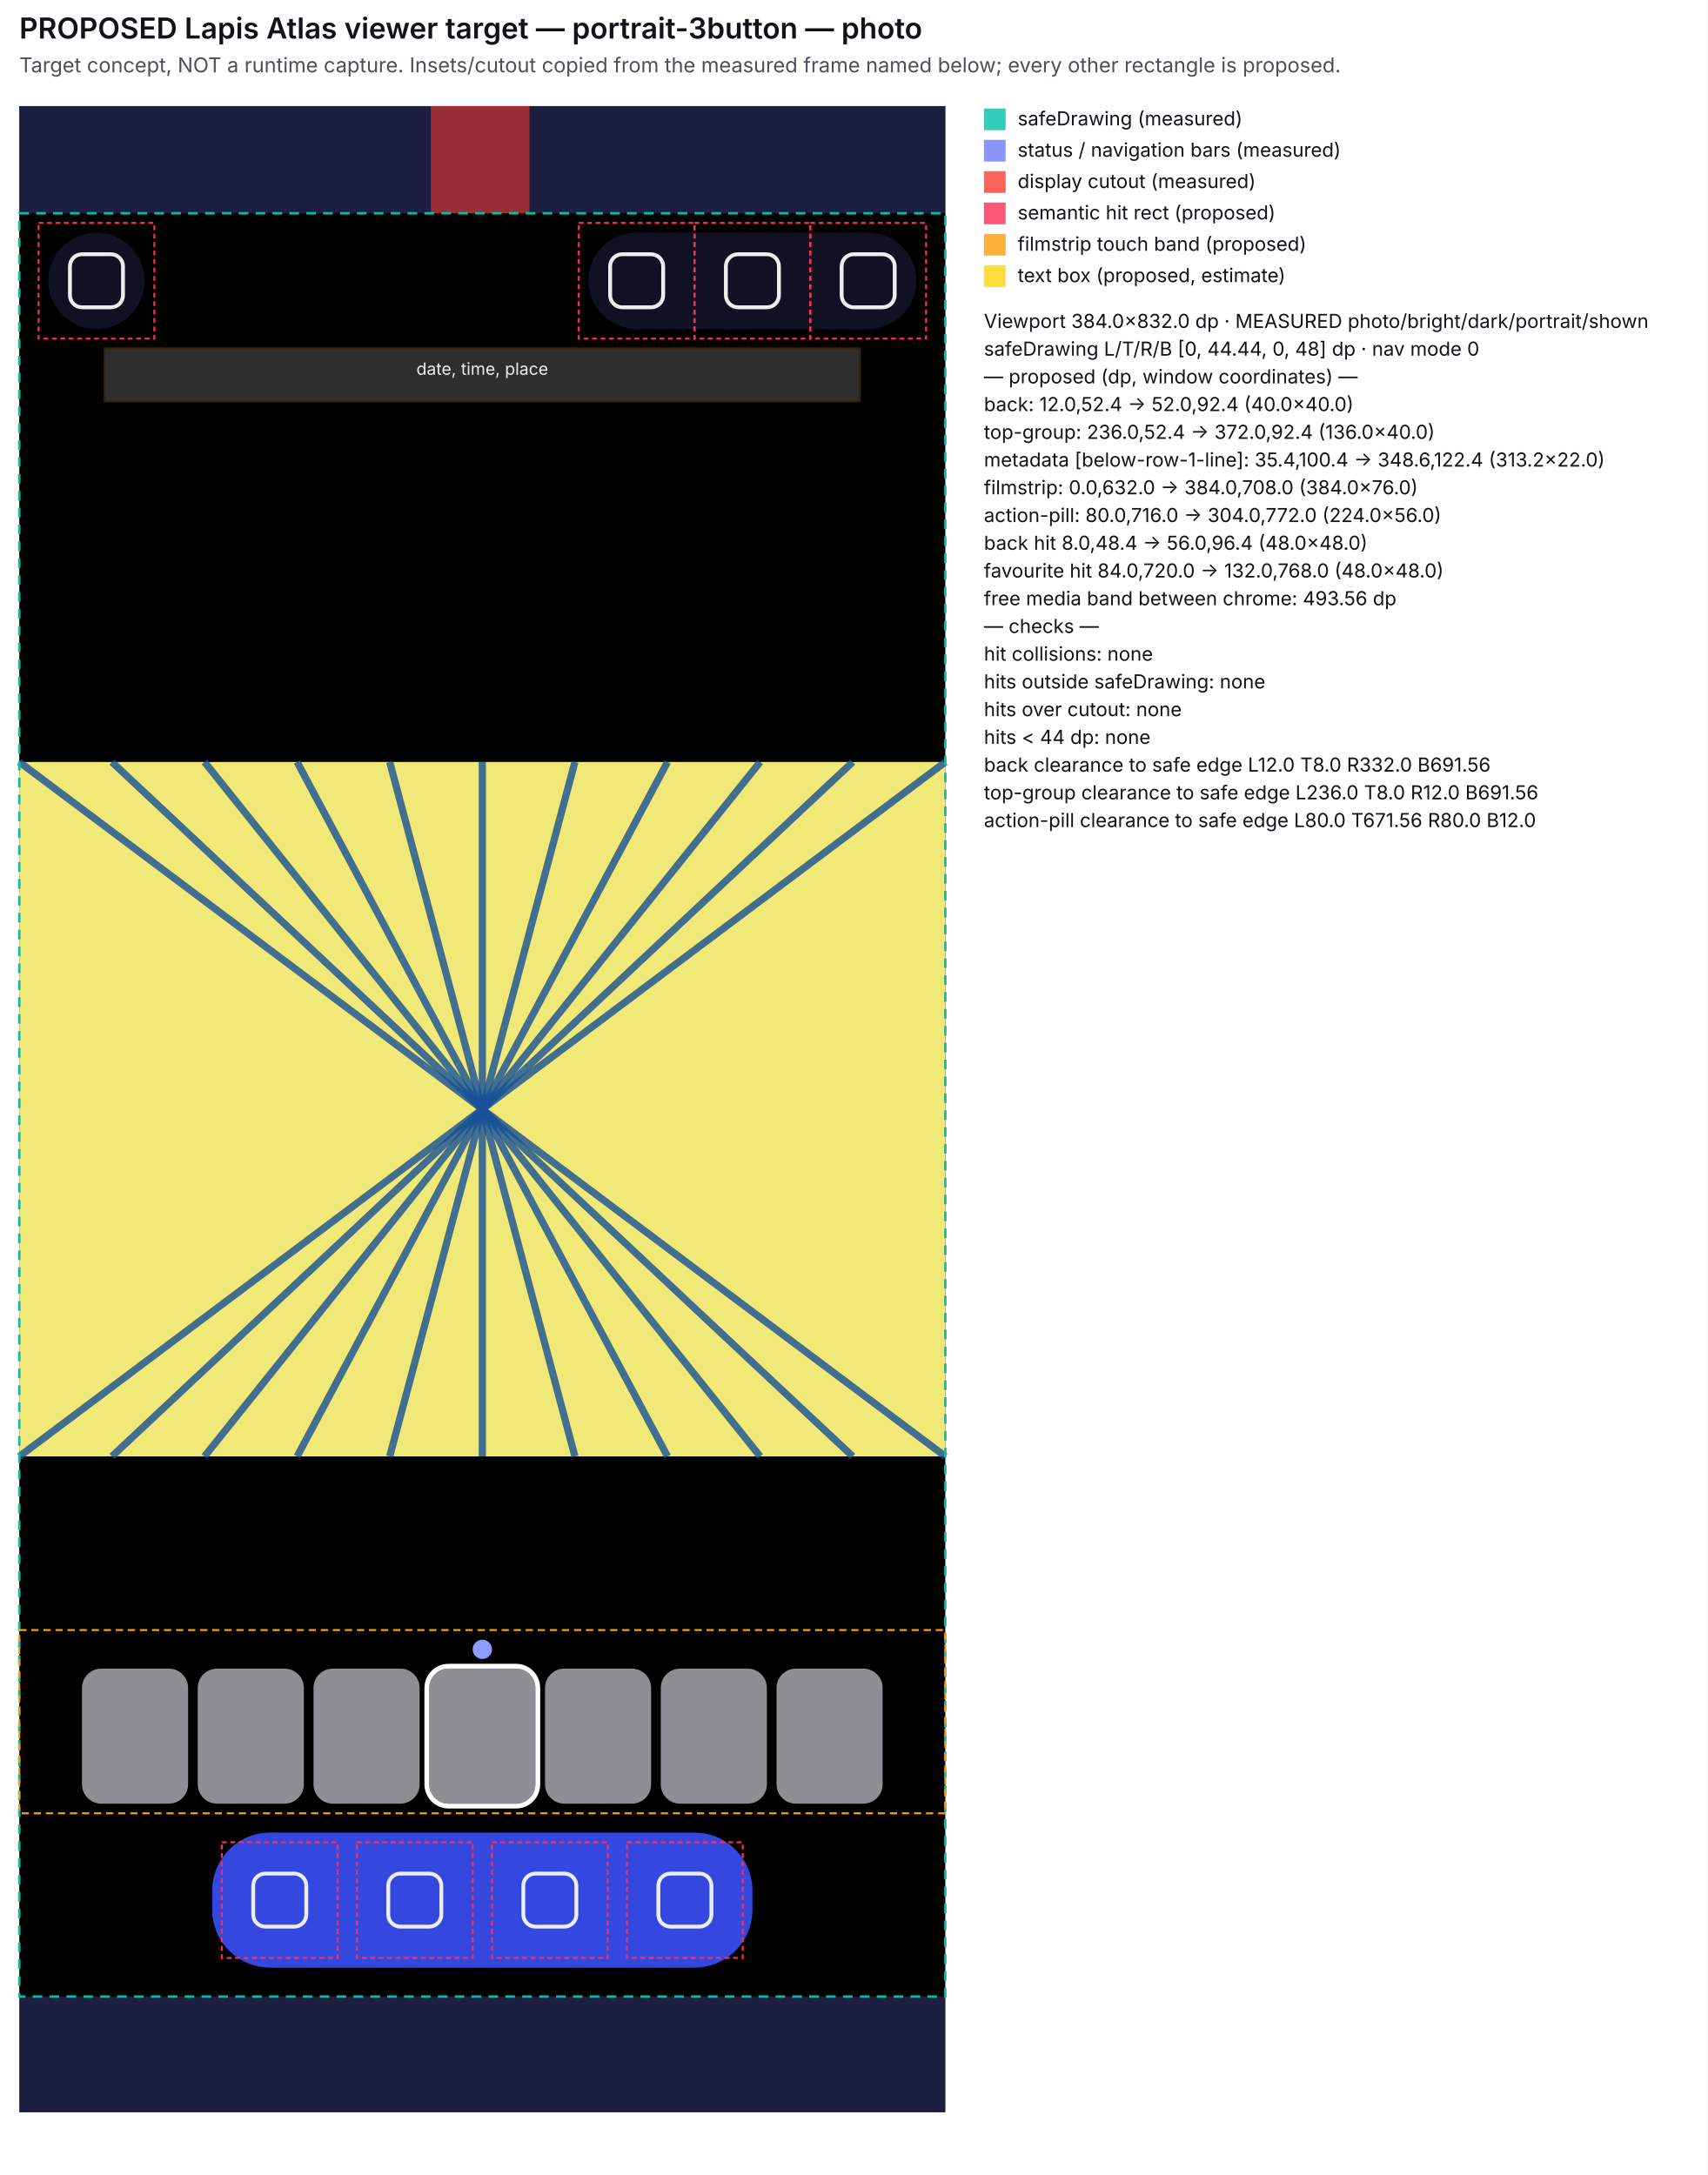
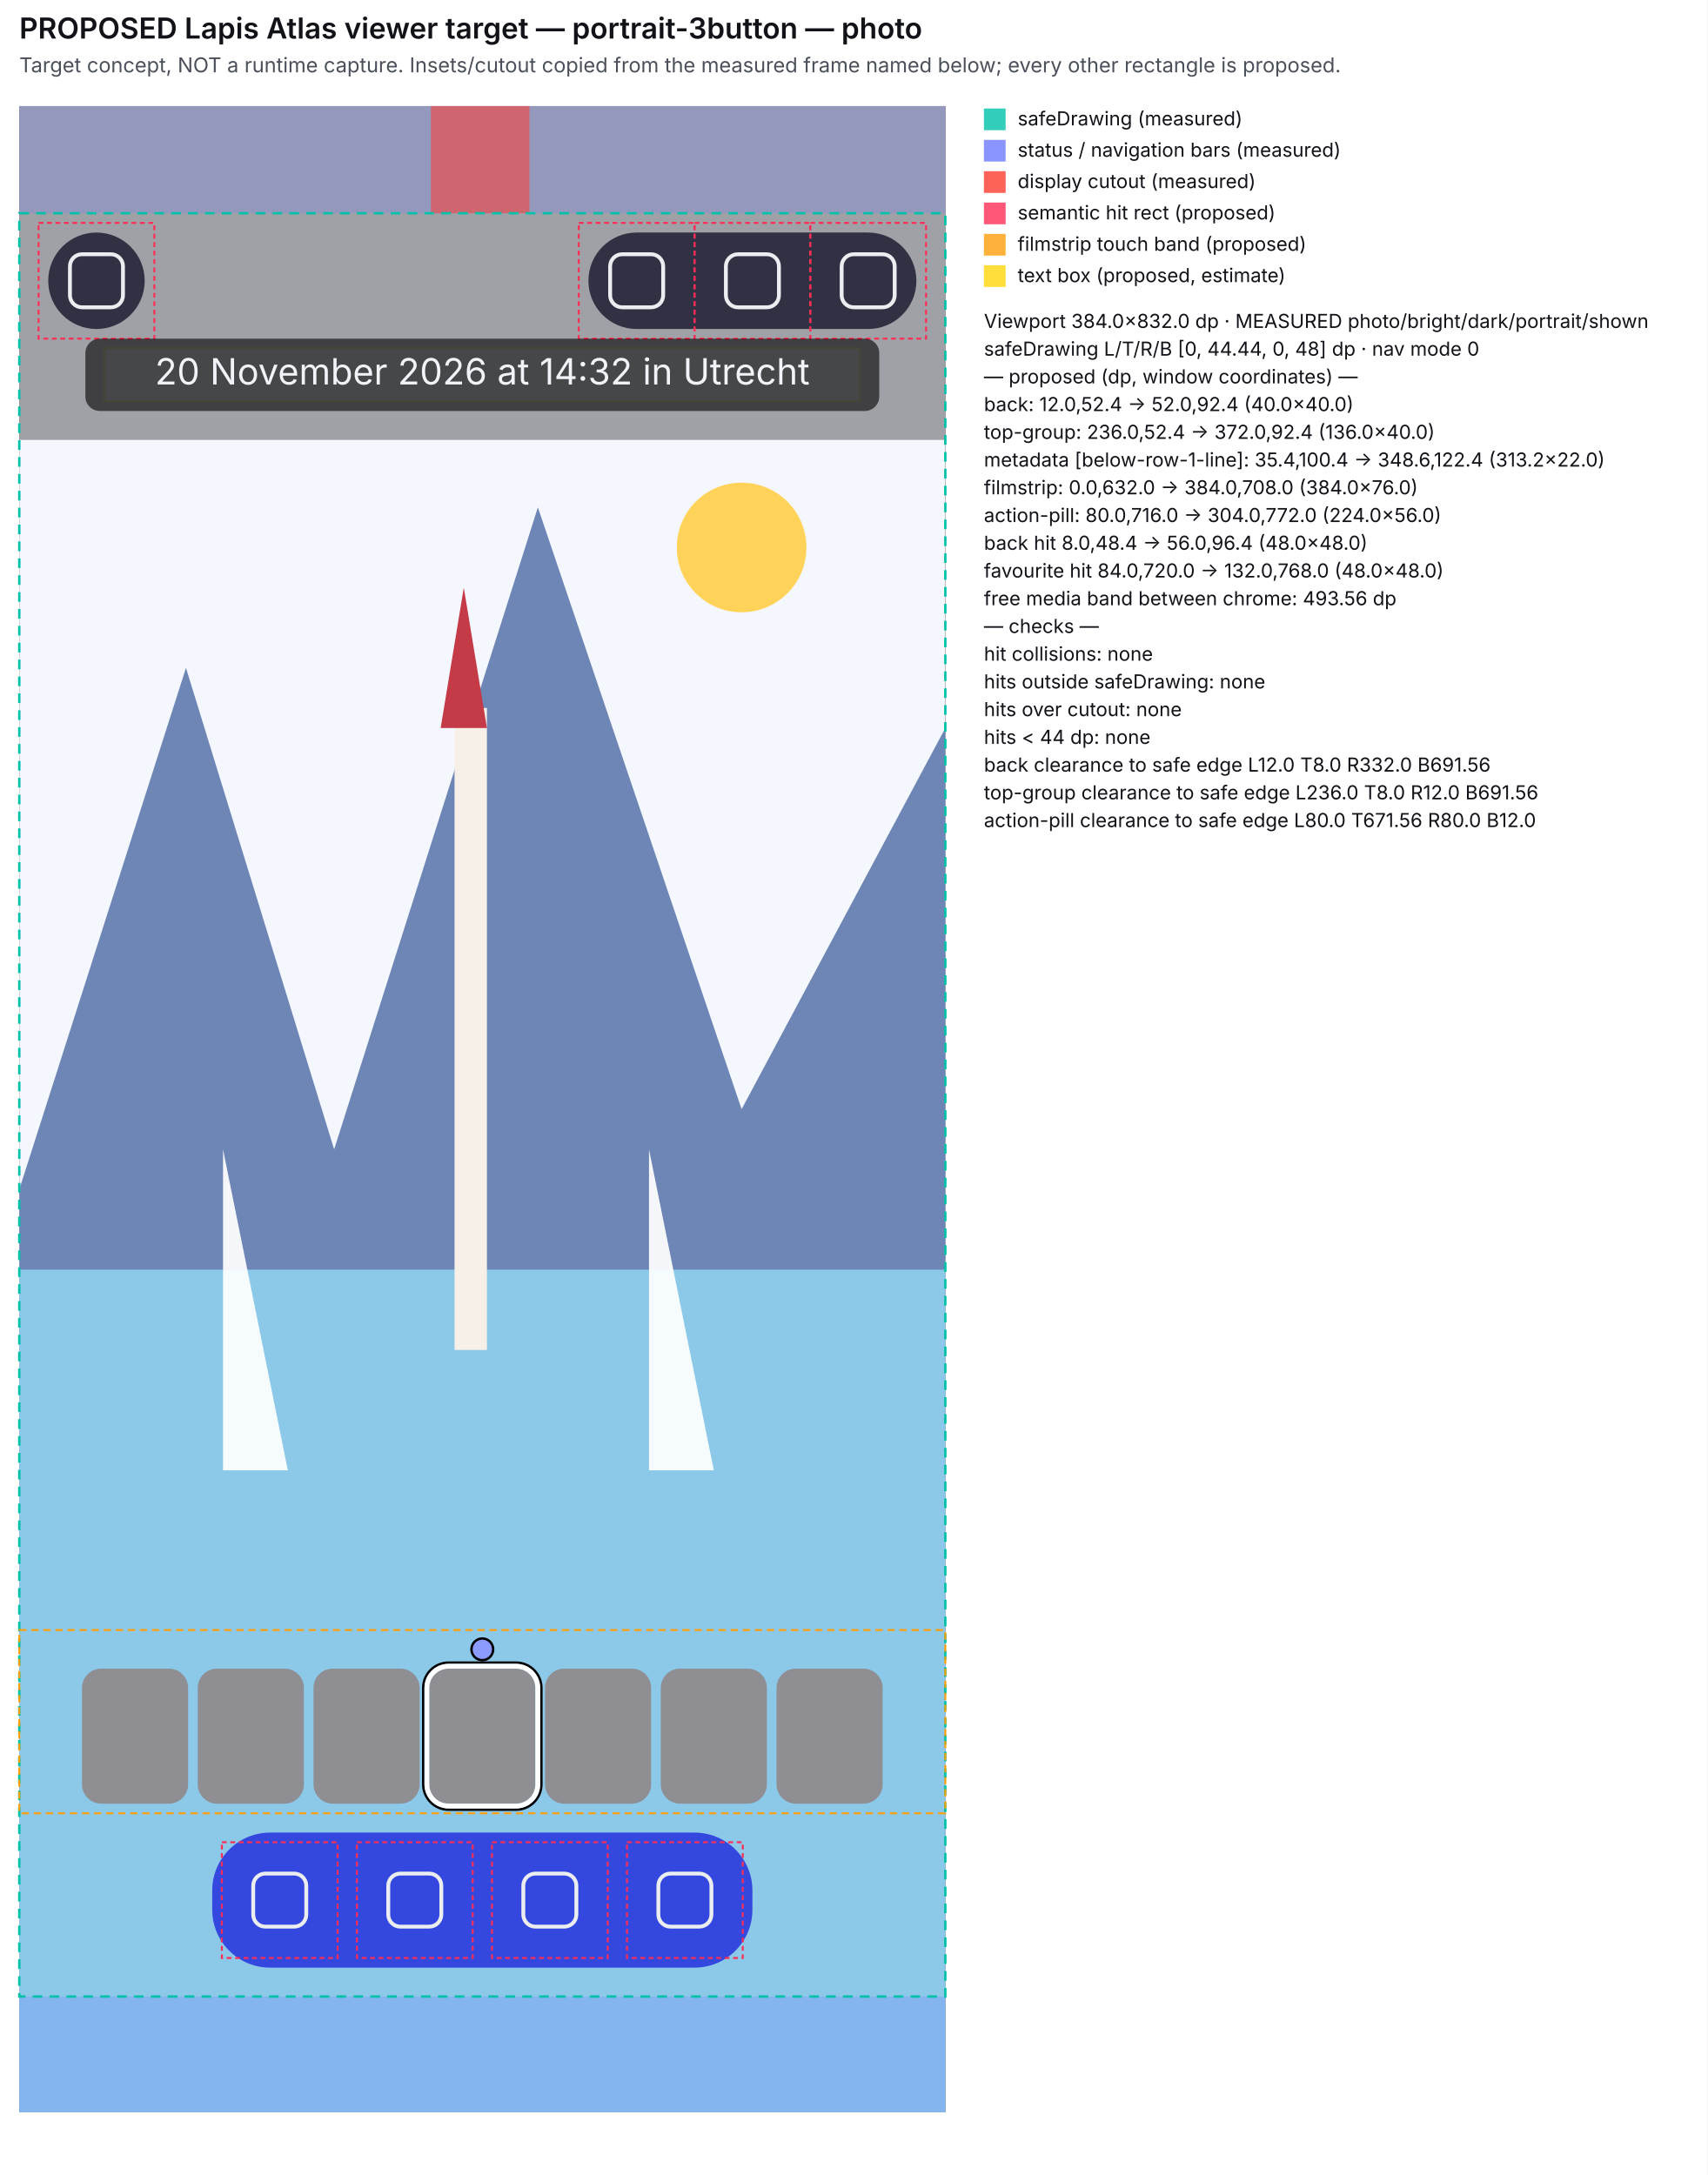
<svg xmlns="http://www.w3.org/2000/svg" viewBox="0 0 708.0 902.0" font-family="Inter, Arial, sans-serif" font-size="8">
  <rect width="708.0" height="902.0" fill="#FFFFFF" />
  <text x="8" y="16" font-size="12" font-weight="600" fill="#111318">PROPOSED Lapis Atlas viewer target — portrait-3button — photo</text>
  <text x="8" y="30" font-size="8.5" fill="#4A4F59">Target concept, NOT a runtime capture. Insets/cutout copied from the measured frame named below; every other rectangle is proposed.</text>
  <g transform="translate(8,44)">
    <rect width="384.0" height="832.0" fill="#000000" />
-     <rect x="0.0" y="272.0" width="384.0" height="288.0" fill="#F0E978" />
-     <line x1="0.0" y1="272.0" x2="384.0" y2="560.0" stroke="#165096" stroke-width="3" opacity="0.8" />
-     <line x1="38.4" y1="272.0" x2="345.6" y2="560.0" stroke="#165096" stroke-width="3" opacity="0.8" />
-     <line x1="76.8" y1="272.0" x2="307.2" y2="560.0" stroke="#165096" stroke-width="3" opacity="0.8" />
-     <line x1="115.2" y1="272.0" x2="268.8" y2="560.0" stroke="#165096" stroke-width="3" opacity="0.8" />
-     <line x1="153.6" y1="272.0" x2="230.4" y2="560.0" stroke="#165096" stroke-width="3" opacity="0.8" />
-     <line x1="192.0" y1="272.0" x2="192.0" y2="560.0" stroke="#165096" stroke-width="3" opacity="0.8" />
-     <line x1="230.4" y1="272.0" x2="153.6" y2="560.0" stroke="#165096" stroke-width="3" opacity="0.8" />
-     <line x1="268.8" y1="272.0" x2="115.2" y2="560.0" stroke="#165096" stroke-width="3" opacity="0.8" />
-     <line x1="307.2" y1="272.0" x2="76.8" y2="560.0" stroke="#165096" stroke-width="3" opacity="0.8" />
-     <line x1="345.6" y1="272.0" x2="38.4" y2="560.0" stroke="#165096" stroke-width="3" opacity="0.8" />
-     <line x1="384.0" y1="272.0" x2="0.0" y2="560.0" stroke="#165096" stroke-width="3" opacity="0.8" />
+     <rect width="384.0" height="832.0" fill="#F5F7FF" />
+     <path d="M0 449.28 L69.12 232.96 L130.56 432.64 L215.04 166.4 L299.52 416.0 L384.0 257.92 V832.0 H0 Z" fill="#6D86B5" />
+     <rect y="482.56" width="384.0" height="349.44" fill="#8CC8E8" />
+     <circle cx="299.52" cy="183.04" r="26.88" fill="#FFD35A" />
+     <rect x="180.48" y="249.6" width="13.44" height="266.24" fill="#F6F0E8" />
+     <path d="M174.72 257.92 L193.92 257.92 L184.32 199.68 Z" fill="#C43A47" />
+     <path d="M84.48 565.76 l0 -133.12 l26.88 133.12 Z" fill="#FFF" opacity=".92" />
+     <path d="M261.12 565.76 l0 -133.12 l26.88 133.12 Z" fill="#FFF" opacity=".92" />
    <rect x="0" y="0" width="384.0" height="138.44" fill="#000" opacity="0.35" />
    <rect x="0" y="0" width="384.0" height="44.44" fill="#6E7BFF" opacity="0.25" />
    <rect x="0" y="784.0" width="384.0" height="48" fill="#6E7BFF" opacity="0.25" />
    <rect x="170.67" y="0.0" width="40.89" height="44.44" fill="#FF3B30" opacity="0.55" />
    <rect x="0" y="44.44" width="384.0" height="739.56" fill="none" stroke="#00C2A8" stroke-width="1" stroke-dasharray="4 3" />
    <rect x="12.0" y="52.44" width="40.0" height="40.0" rx="20.0" fill="#14152A" opacity="0.8" />
    <rect x="21.0" y="61.44" width="22.0" height="22.0" rx="5" fill="none" stroke="#ECEDF0" stroke-width="1.6" />
    <rect x="8.0" y="48.44" width="48.0" height="48.0" fill="none" stroke="#FF2D55" stroke-width="0.8" stroke-dasharray="2 1.5" />
    <rect x="236.0" y="52.44" width="136.0" height="40.0" rx="20.0" fill="#14152A" opacity="0.8" />
    <rect x="245.0" y="61.44" width="22.0" height="22.0" rx="5" fill="none" stroke="#ECEDF0" stroke-width="1.6" />
    <rect x="232.0" y="48.44" width="48.0" height="48.0" fill="none" stroke="#FF2D55" stroke-width="0.8" stroke-dasharray="2 1.5" />
    <rect x="293.0" y="61.44" width="22.0" height="22.0" rx="5" fill="none" stroke="#ECEDF0" stroke-width="1.6" />
    <rect x="280.0" y="48.44" width="48.0" height="48.0" fill="none" stroke="#FF2D55" stroke-width="0.8" stroke-dasharray="2 1.5" />
    <rect x="341.0" y="61.44" width="22.0" height="22.0" rx="5" fill="none" stroke="#ECEDF0" stroke-width="1.6" />
    <rect x="328.0" y="48.44" width="48.0" height="48.0" fill="none" stroke="#FF2D55" stroke-width="0.8" stroke-dasharray="2 1.5" />
    <rect x="35.4" y="100.44" width="313.2" height="22.0" fill="#FFFFFF" opacity="0.18" stroke="#FFD60A" stroke-width="0.8" />
-     <text x="192.0" y="111.44" text-anchor="middle" fill="#ECEDF0" font-size="7">date, time, place</text>
+     <rect x="27.4" y="96.44" width="329.2" height="30.0" rx="6" fill="#000" opacity="0.6" />
+     <text x="192.0" y="115.44" text-anchor="middle" fill="#F2F3F8" font-size="15.0">20 November 2026 at 14:32 in Utrecht</text>
    <rect x="0.0" y="632.0" width="384.0" height="76.0" fill="none" stroke="#FF9F0A" stroke-width="0.8" stroke-dasharray="3 2" />
    <rect x="170.0" y="648.0" width="44.0" height="56.0" rx="8.0" fill="#8E8E93" />
-     <rect x="167.0" y="645.0" width="50.0" height="62.0" rx="11.0" fill="none" stroke="#000" stroke-width="1.0" />
-     <rect x="169.0" y="647.0" width="46.0" height="58.0" rx="9.0" fill="none" stroke="#FFFFFF" stroke-width="2.0" />
+     <rect x="167.5" y="645.5" width="49.0" height="61.0" rx="10.5" fill="none" stroke="#000" stroke-width="1.0" />
+     <rect x="169.0" y="647.0" width="46.0" height="58.0" rx="9.0" fill="none" stroke="#FFF" stroke-width="2.0" />
+     <circle cx="192.0" cy="640.0" r="5.0" fill="#000" />
    <circle cx="192.0" cy="640.0" r="4.0" fill="#8C9BFF" />
    <rect x="218.0" y="648.0" width="44.0" height="56.0" rx="8.0" fill="#8E8E93" />
    <rect x="266.0" y="648.0" width="44.0" height="56.0" rx="8.0" fill="#8E8E93" />
    <rect x="314.0" y="648.0" width="44.0" height="56.0" rx="8.0" fill="#8E8E93" />
    <rect x="122.0" y="648.0" width="44.0" height="56.0" rx="8.0" fill="#8E8E93" />
    <rect x="74.0" y="648.0" width="44.0" height="56.0" rx="8.0" fill="#8E8E93" />
    <rect x="26.0" y="648.0" width="44.0" height="56.0" rx="8.0" fill="#8E8E93" />
    <rect x="80.0" y="716.0" width="224.0" height="56.0" rx="24.0" fill="#3448E0" />
    <rect x="97.0" y="733.0" width="22.0" height="22.0" rx="5" fill="none" stroke="#ECEDF0" stroke-width="1.6" />
    <rect x="84.0" y="720.0" width="48.0" height="48.0" fill="none" stroke="#FF2D55" stroke-width="0.8" stroke-dasharray="2 1.5" />
    <rect x="153.0" y="733.0" width="22.0" height="22.0" rx="5" fill="none" stroke="#ECEDF0" stroke-width="1.6" />
    <rect x="140.0" y="720.0" width="48.0" height="48.0" fill="none" stroke="#FF2D55" stroke-width="0.8" stroke-dasharray="2 1.5" />
    <rect x="209.0" y="733.0" width="22.0" height="22.0" rx="5" fill="none" stroke="#ECEDF0" stroke-width="1.6" />
    <rect x="196.0" y="720.0" width="48.0" height="48.0" fill="none" stroke="#FF2D55" stroke-width="0.8" stroke-dasharray="2 1.5" />
    <rect x="265.0" y="733.0" width="22.0" height="22.0" rx="5" fill="none" stroke="#ECEDF0" stroke-width="1.6" />
    <rect x="252.0" y="720.0" width="48.0" height="48.0" fill="none" stroke="#FF2D55" stroke-width="0.8" stroke-dasharray="2 1.5" />
  </g>
  <defs>
    <pattern id="hatch" width="6" height="6" patternUnits="userSpaceOnUse" patternTransform="rotate(45)">
      <line x1="0" y1="0" x2="0" y2="6" stroke="#FF9F0A" stroke-width="2" />
    </pattern>
  </defs>
  <g font-size="8" fill="#111318">
    <rect x="408.0" y="45" width="9" height="9" fill="#00C2A8" opacity="0.8" />
    <text x="422.0" y="52">safeDrawing (measured)</text>
    <rect x="408.0" y="58" width="9" height="9" fill="#6E7BFF" opacity="0.8" />
    <text x="422.0" y="65">status / navigation bars (measured)</text>
    <rect x="408.0" y="71" width="9" height="9" fill="#FF3B30" opacity="0.8" />
    <text x="422.0" y="78">display cutout (measured)</text>
    <rect x="408.0" y="84" width="9" height="9" fill="#FF2D55" opacity="0.8" />
    <text x="422.0" y="91">semantic hit rect (proposed)</text>
    <rect x="408.0" y="97" width="9" height="9" fill="#FF9F0A" opacity="0.8" />
    <text x="422.0" y="104">filmstrip touch band (proposed)</text>
    <rect x="408.0" y="110" width="9" height="9" fill="#FFD60A" opacity="0.8" />
    <text x="422.0" y="117">text box (proposed, estimate)</text>
    <text x="408.0" y="136">Viewport 384.0×832.0 dp · MEASURED photo/bright/dark/portrait/shown</text>
    <text x="408.0" y="147.5">safeDrawing L/T/R/B [0, 44.44, 0, 48] dp · nav mode 0</text>
    <text x="408.0" y="159.0">— proposed (dp, window coordinates) —</text>
    <text x="408.0" y="170.5">back: 12.0,52.4 → 52.0,92.4 (40.0×40.0)</text>
    <text x="408.0" y="182.0">top-group: 236.0,52.4 → 372.0,92.4 (136.0×40.0)</text>
    <text x="408.0" y="193.5">metadata [below-row-1-line]: 35.4,100.4 → 348.6,122.4 (313.2×22.0)</text>
    <text x="408.0" y="205.0">filmstrip: 0.0,632.0 → 384.0,708.0 (384.0×76.0)</text>
    <text x="408.0" y="216.5">action-pill: 80.0,716.0 → 304.0,772.0 (224.0×56.0)</text>
    <text x="408.0" y="228.0">back hit 8.0,48.4 → 56.0,96.4 (48.0×48.0)</text>
    <text x="408.0" y="239.5">favourite hit 84.0,720.0 → 132.0,768.0 (48.0×48.0)</text>
    <text x="408.0" y="251.0">free media band between chrome: 493.56 dp</text>
    <text x="408.0" y="262.5">— checks —</text>
    <text x="408.0" y="274.0">hit collisions: none</text>
    <text x="408.0" y="285.5">hits outside safeDrawing: none</text>
    <text x="408.0" y="297.0">hits over cutout: none</text>
    <text x="408.0" y="308.5">hits &lt; 44 dp: none</text>
    <text x="408.0" y="320.0">back clearance to safe edge L12.0 T8.0 R332.0 B691.56</text>
    <text x="408.0" y="331.5">top-group clearance to safe edge L236.0 T8.0 R12.0 B691.56</text>
    <text x="408.0" y="343.0">action-pill clearance to safe edge L80.0 T671.56 R80.0 B12.0</text>
  </g>
</svg>
